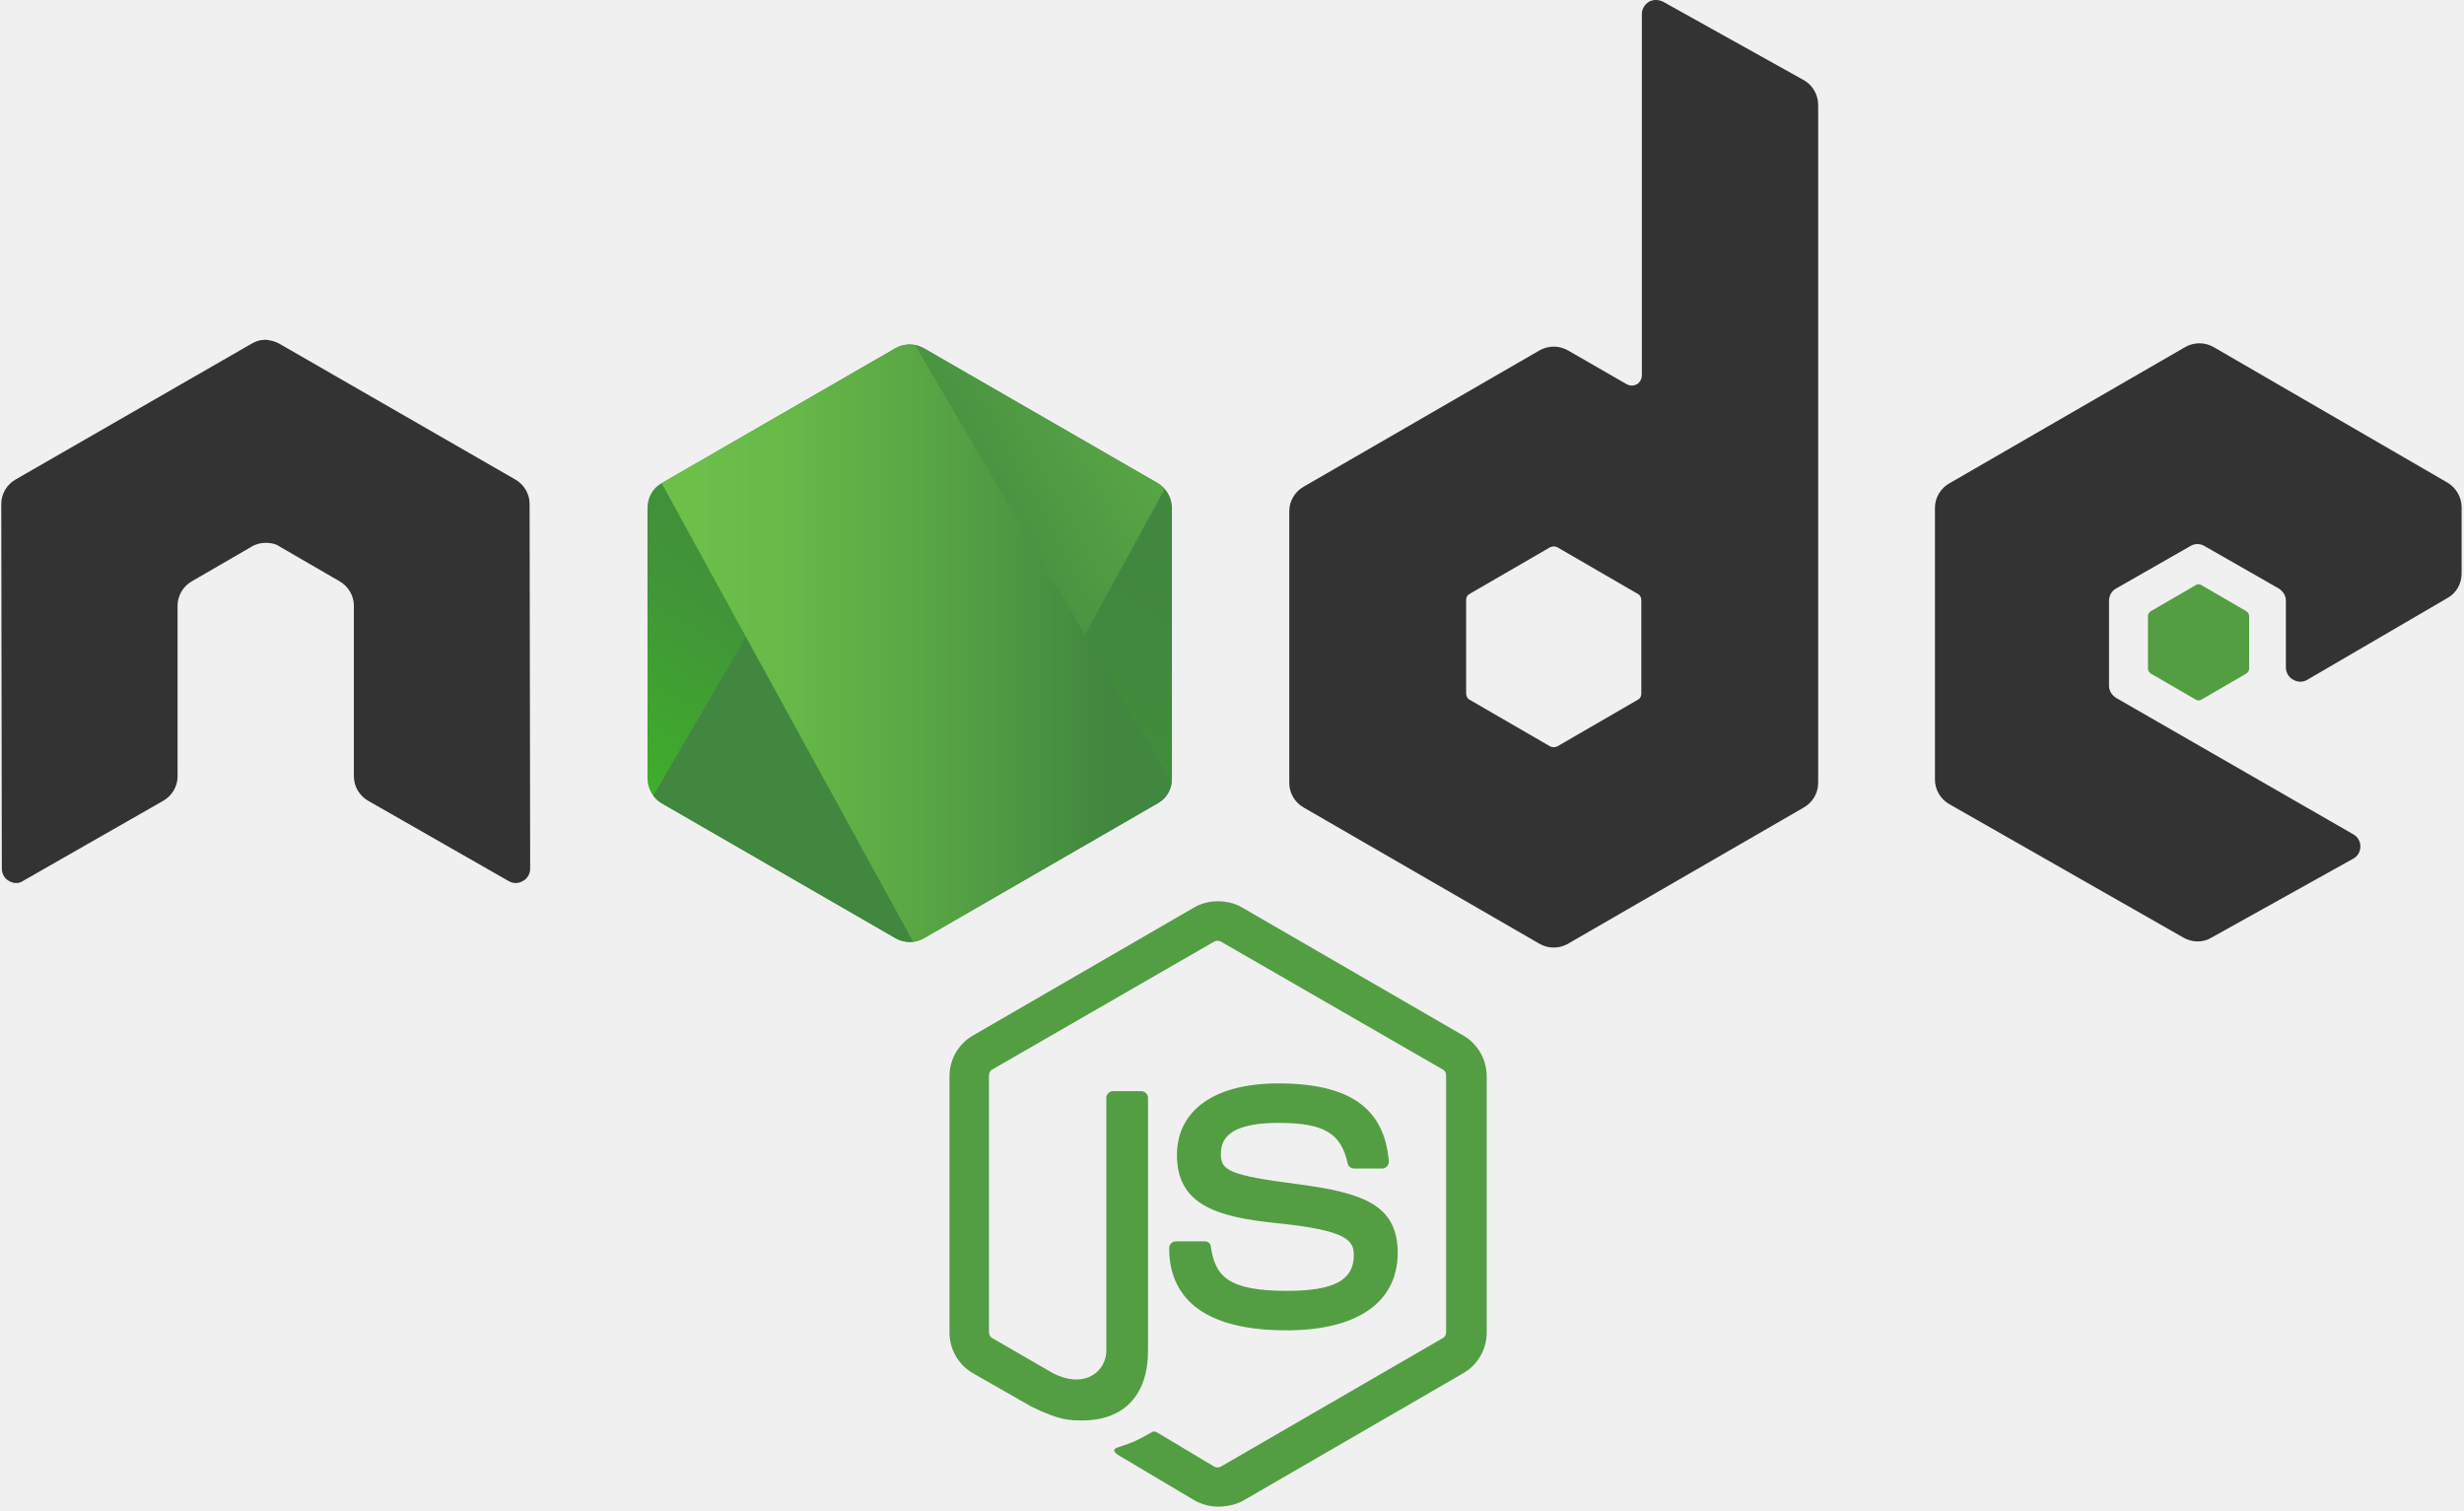
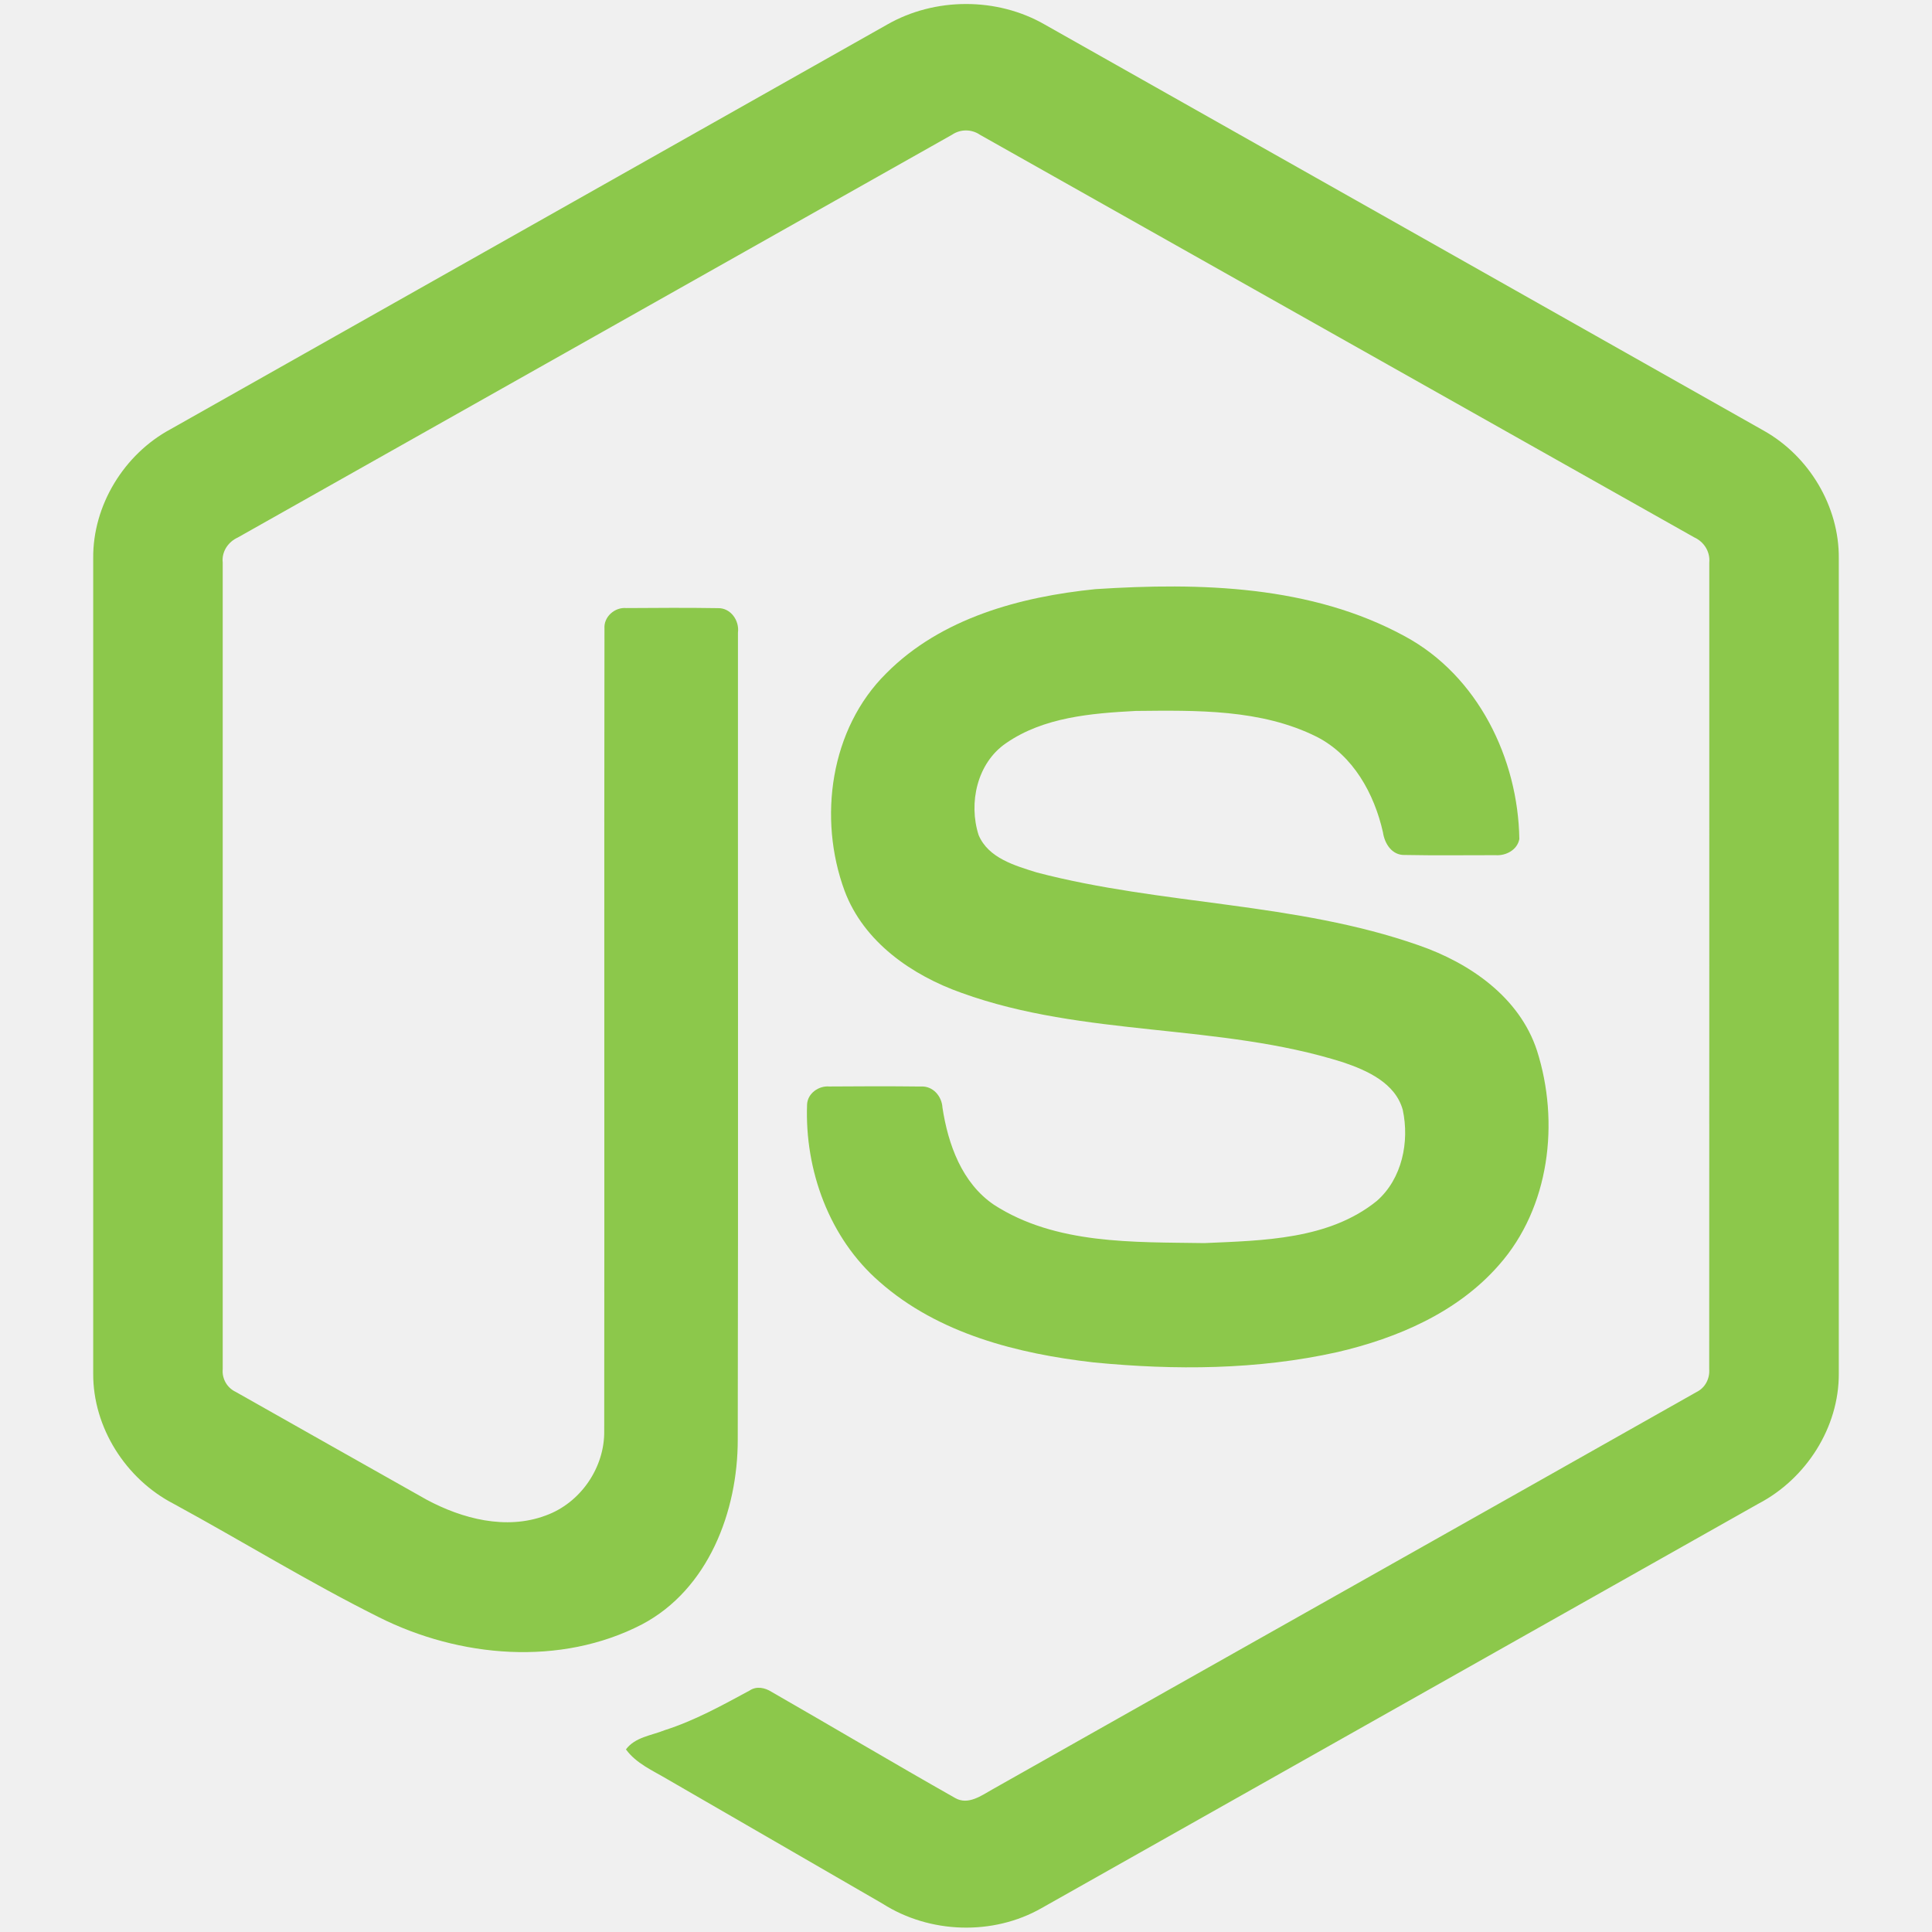
- <svg xmlns="http://www.w3.org/2000/svg" xmlns:xlink="http://www.w3.org/1999/xlink" width="2500" height="1533" preserveAspectRatio="xMidYMid" viewBox="0 0 512 314" id="nodejs">
-   <defs>
-     <linearGradient id="b" x1="68.188%" x2="27.823%" y1="17.487%" y2="89.755%">
-       <stop offset="0%" stop-color="#41873F" />
-       <stop offset="32.88%" stop-color="#418B3D" />
-       <stop offset="63.52%" stop-color="#419637" />
-       <stop offset="93.19%" stop-color="#3FA92D" />
-       <stop offset="100%" stop-color="#3FAE2A" />
-     </linearGradient>
-     <linearGradient id="d" x1="43.277%" x2="159.245%" y1="55.169%" y2="-18.306%">
-       <stop offset="13.76%" stop-color="#41873F" />
-       <stop offset="40.32%" stop-color="#54A044" />
-       <stop offset="71.36%" stop-color="#66B848" />
-       <stop offset="90.81%" stop-color="#6CC04A" />
-     </linearGradient>
-     <linearGradient id="e" x1="-4413.77%" x2="5327.93%" y1="13.43%" y2="13.43%">
-       <stop offset="9.192%" stop-color="#6CC04A" />
-       <stop offset="28.64%" stop-color="#66B848" />
-       <stop offset="59.68%" stop-color="#54A044" />
-       <stop offset="86.24%" stop-color="#41873F" />
-     </linearGradient>
-     <linearGradient id="f" x1="-4.389%" x2="101.499%" y1="49.997%" y2="49.997%">
-       <stop offset="9.192%" stop-color="#6CC04A" />
-       <stop offset="28.64%" stop-color="#66B848" />
-       <stop offset="59.68%" stop-color="#54A044" />
-       <stop offset="86.24%" stop-color="#41873F" />
-     </linearGradient>
-     <linearGradient id="g" x1="-9713.77%" x2="27.93%" y1="36.21%" y2="36.21%">
-       <stop offset="9.192%" stop-color="#6CC04A" />
-       <stop offset="28.64%" stop-color="#66B848" />
-       <stop offset="59.68%" stop-color="#54A044" />
-       <stop offset="86.24%" stop-color="#41873F" />
-     </linearGradient>
-     <linearGradient id="h" x1="-103.861%" x2="100.797%" y1="50.275%" y2="50.275%">
-       <stop offset="9.192%" stop-color="#6CC04A" />
-       <stop offset="28.64%" stop-color="#66B848" />
-       <stop offset="59.68%" stop-color="#54A044" />
-       <stop offset="86.24%" stop-color="#41873F" />
-     </linearGradient>
-     <linearGradient id="i" x1="130.613%" x2="4.393%" y1="-211.069%" y2="201.605%">
-       <stop offset="0%" stop-color="#41873F" />
-       <stop offset="32.88%" stop-color="#418B3D" />
-       <stop offset="63.52%" stop-color="#419637" />
-       <stop offset="93.19%" stop-color="#3FA92D" />
-       <stop offset="100%" stop-color="#3FAE2A" />
-     </linearGradient>
-     <path id="a" d="M57.903 1.85a5.957 5.957 0 0 0-5.894 0L3.352 29.933c-1.85 1.04-2.89 3.005-2.89 5.085v56.286c0 2.08 1.156 4.045 2.89 5.085l48.657 28.085a5.957 5.957 0 0 0 5.894 0l48.658-28.085c1.849-1.04 2.89-3.005 2.89-5.085V35.019c0-2.08-1.157-4.045-2.89-5.085L57.903 1.85z" />
-   </defs>
-   <g fill="none">
-     <path fill="#539E43" d="M253.11 313.094c-1.733 0-3.351-.462-4.854-1.271l-15.371-9.13c-2.312-1.272-1.156-1.734-.462-1.965 3.12-1.04 3.698-1.272 6.934-3.12.347-.232.81-.116 1.156.115l11.789 7.05c.462.231 1.04.231 1.386 0l46.115-26.698c.462-.231.694-.694.694-1.271v-53.28c0-.579-.232-1.04-.694-1.272l-46.115-26.582c-.462-.232-1.04-.232-1.386 0l-46.115 26.582c-.462.231-.694.809-.694 1.271v53.28c0 .463.232 1.04.694 1.272l12.598 7.281c6.819 3.467 11.095-.578 11.095-4.623v-52.587c0-.693.578-1.387 1.387-1.387h5.894c.694 0 1.387.578 1.387 1.387v52.587c0 9.13-4.97 14.447-13.638 14.447-2.658 0-4.738 0-10.633-2.89l-12.135-6.934c-3.005-1.733-4.854-4.97-4.854-8.437v-53.28c0-3.467 1.849-6.704 4.854-8.437l46.114-26.698c2.89-1.618 6.82-1.618 9.709 0l46.114 26.698c3.005 1.733 4.855 4.97 4.855 8.437v53.28c0 3.467-1.85 6.704-4.855 8.437l-46.114 26.698c-1.503.694-3.236 1.04-4.854 1.04zm14.216-36.637c-20.225 0-24.386-9.246-24.386-17.105 0-.694.578-1.387 1.387-1.387h6.01c.693 0 1.271.462 1.271 1.156.925 6.125 3.583 9.13 15.834 9.13 9.708 0 13.87-2.196 13.87-7.397 0-3.005-1.157-5.2-16.297-6.703-12.598-1.272-20.457-4.045-20.457-14.1 0-9.362 7.86-14.91 21.035-14.91 14.793 0 22.075 5.086 23 16.18 0 .348-.116.694-.347 1.041-.232.231-.578.462-.925.462h-6.01c-.578 0-1.156-.462-1.271-1.04-1.387-6.356-4.97-8.437-14.447-8.437-10.633 0-11.905 3.699-11.905 6.472 0 3.352 1.503 4.392 15.834 6.241 14.216 1.85 20.92 4.508 20.92 14.447-.116 10.171-8.437 15.95-23.116 15.95z" />
-     <path fill="#333" d="M110.028 104.712c0-2.08-1.156-4.046-3.005-5.086l-49.004-28.2c-.81-.463-1.734-.694-2.658-.81h-.463c-.924 0-1.849.347-2.658.81l-49.004 28.2c-1.85 1.04-3.005 3.005-3.005 5.086l.116 75.817c0 1.04.578 2.08 1.502 2.543.925.578 2.08.578 2.89 0l29.125-16.643c1.849-1.04 3.005-3.005 3.005-5.085v-35.482c0-2.08 1.155-4.045 3.005-5.085l12.366-7.166c.925-.578 1.965-.81 3.005-.81 1.04 0 2.08.232 2.89.81l12.366 7.166c1.85 1.04 3.005 3.004 3.005 5.085v35.482c0 2.08 1.156 4.045 3.005 5.085l29.125 16.643c.925.578 2.08.578 3.005 0 .925-.463 1.503-1.503 1.503-2.543l-.116-75.817zM345.571.347c-.924-.463-2.08-.463-2.89 0-.924.578-1.502 1.502-1.502 2.542v75.125c0 .693-.346 1.386-1.04 1.849-.693.346-1.387.346-2.08 0l-12.251-7.05a5.957 5.957 0 0 0-5.895 0l-49.004 28.316c-1.849 1.04-3.005 3.005-3.005 5.085v56.516c0 2.08 1.156 4.046 3.005 5.086l49.004 28.316a5.957 5.957 0 0 0 5.895 0l49.004-28.316c1.849-1.04 3.005-3.005 3.005-5.086V21.844c0-2.196-1.156-4.16-3.005-5.201L345.572.347zm-4.507 143.776c0 .578-.231 1.04-.694 1.271l-16.758 9.708a1.714 1.714 0 0 1-1.503 0l-16.758-9.708c-.463-.231-.694-.809-.694-1.271v-19.417c0-.578.231-1.04.694-1.271l16.758-9.709a1.714 1.714 0 0 1 1.503 0l16.758 9.709c.463.23.694.809.694 1.271v19.417zM508.648 124.244c1.85-1.04 2.89-3.005 2.89-5.086v-13.753c0-2.08-1.156-4.045-2.89-5.085l-48.657-28.2a5.957 5.957 0 0 0-5.894 0l-49.004 28.315c-1.85 1.04-3.005 3.005-3.005 5.086v56.516c0 2.08 1.155 4.045 3.005 5.085l48.657 27.738c1.85 1.04 4.045 1.04 5.779 0L489 178.45c.925-.463 1.503-1.503 1.503-2.543 0-1.04-.578-2.08-1.503-2.543l-49.235-28.316c-.924-.577-1.502-1.502-1.502-2.542v-17.683c0-1.04.578-2.08 1.502-2.543l15.372-8.784a2.821 2.821 0 0 1 3.005 0l15.371 8.784c.925.578 1.503 1.502 1.503 2.543v13.869c0 1.04.578 2.08 1.502 2.542.925.578 2.08.578 3.005 0l29.125-16.99z" />
-     <path fill="#539E43" d="M456.293 121.586a1.05 1.05 0 0 1 1.155 0l9.362 5.432c.347.23.578.577.578 1.04v10.864c0 .462-.231.809-.578 1.04l-9.362 5.432a1.05 1.05 0 0 1-1.155 0l-9.362-5.432c-.347-.231-.578-.578-.578-1.04v-10.864c0-.463.231-.81.578-1.04l9.362-5.432z" />
-     <g transform="translate(134.068 70.501)">
-       <mask id="c" fill="#fff">
-         <use xlink:href="#a" />
-       </mask>
-       <use xlink:href="#a" fill="url(#b)" />
-       <g mask="url(#c)">
-         <path d="M51.893 1.85L3.121 29.933C1.27 30.974 0 32.94 0 35.02v56.286c0 1.387.578 2.658 1.502 3.698L56.285 1.156c-1.387-.231-3.005-.116-4.392.693zM56.632 125.053c.462-.116.925-.347 1.387-.578l48.773-28.085c1.85-1.04 3.005-3.005 3.005-5.085V35.019c0-1.502-.694-3.005-1.734-4.045l-51.43 94.079z" />
-         <path fill="url(#d)" d="M106.676 29.934L57.788 1.85a8.025 8.025 0 0 0-1.503-.578L1.502 95.12a6.082 6.082 0 0 0 1.619 1.387l48.888 28.085c1.387.809 3.005 1.04 4.507.577l51.432-94.078c-.347-.462-.81-.81-1.272-1.156z" />
-       </g>
-       <g mask="url(#c)">
-         <path d="M109.797 91.305V35.019c0-2.08-1.271-4.045-3.12-5.085L57.786 1.85a5.106 5.106 0 0 0-1.848-.693l53.511 91.42c.231-.347.347-.809.347-1.271zM3.12 29.934C1.272 30.974 0 32.94 0 35.02v56.286c0 2.08 1.387 4.045 3.12 5.085l48.889 28.085c1.156.693 2.427.925 3.814.693L3.467 29.818l-.346.116z" />
-         <path fill="url(#e)" fill-rule="evenodd" d="M50.391.809l-.693.347h.924l-.231-.347z" transform="translate(0 -9.246)" />
-         <path fill="url(#f)" fill-rule="evenodd" d="M106.792 105.636c1.387-.809 2.427-2.196 2.89-3.698L56.053 10.402c-1.387-.231-2.89-.116-4.16.693L3.351 39.065l52.355 95.465a8.057 8.057 0 0 0 2.196-.693l48.889-28.2z" transform="translate(0 -9.246)" />
-         <path fill="url(#g)" fill-rule="evenodd" d="M111.3 104.712l-.347-.578v.809l.346-.231z" transform="translate(0 -9.246)" />
-         <path fill="url(#h)" fill-rule="evenodd" d="M106.792 105.636l-48.773 28.085a6.973 6.973 0 0 1-2.196.693l.925 1.734 54.089-31.32v-.694l-1.387-2.312c-.231 1.618-1.271 3.005-2.658 3.814z" transform="translate(0 -9.246)" />
-         <path fill="url(#i)" fill-rule="evenodd" d="M106.792 105.636l-48.773 28.085a6.973 6.973 0 0 1-2.196.693l.925 1.734 54.089-31.32v-.694l-1.387-2.312c-.231 1.618-1.271 3.005-2.658 3.814z" transform="translate(0 -9.246)" />
-       </g>
-     </g>
+ <svg xmlns="http://www.w3.org/2000/svg" width="800px" height="800px" viewBox="-13 0 282 282" preserveAspectRatio="xMinYMin meet">
+   <g fill="#8CC84B">
+     <path d="M116.504 3.58c6.962-3.985 16.03-4.003 22.986 0 34.995 19.774 70.001 39.517 104.99 59.303 6.581 3.707 10.983 11.031 10.916 18.614v118.968c.049 7.897-4.788 15.396-11.731 19.019-34.88 19.665-69.742 39.354-104.616 59.019-7.106 4.063-16.356 3.75-23.24-.646-10.457-6.062-20.932-12.094-31.39-18.15-2.137-1.274-4.546-2.288-6.055-4.36 1.334-1.798 3.719-2.022 5.657-2.807 4.365-1.388 8.374-3.616 12.384-5.778 1.014-.694 2.252-.428 3.224.193 8.942 5.127 17.805 10.403 26.777 15.481 1.914 1.105 3.852-.362 5.488-1.274 34.228-19.345 68.498-38.617 102.72-57.968 1.268-.61 1.969-1.956 1.866-3.345.024-39.245.006-78.497.012-117.742.145-1.576-.767-3.025-2.192-3.67-34.759-19.575-69.5-39.18-104.253-58.76a3.621 3.621 0 0 0-4.094-.006C91.2 39.257 56.465 58.88 21.712 78.454c-1.42.646-2.373 2.071-2.204 3.653.006 39.245 0 78.497 0 117.748a3.329 3.329 0 0 0 1.89 3.303c9.274 5.259 18.56 10.481 27.84 15.722 5.228 2.814 11.647 4.486 17.407 2.33 5.083-1.823 8.646-7.01 8.549-12.407.048-39.016-.024-78.038.036-117.048-.127-1.732 1.516-3.163 3.2-3 4.456-.03 8.918-.06 13.374.012 1.86-.042 3.14 1.823 2.91 3.568-.018 39.263.048 78.527-.03 117.79.012 10.464-4.287 21.85-13.966 26.97-11.924 6.177-26.662 4.867-38.442-1.056-10.198-5.09-19.93-11.097-29.947-16.55C5.368 215.886.555 208.357.604 200.466V81.497c-.073-7.74 4.504-15.197 11.29-18.85C46.768 42.966 81.636 23.27 116.504 3.58z" />
+     <path d="M146.928 85.99c15.21-.979 31.493-.58 45.18 6.913 10.597 5.742 16.472 17.793 16.659 29.566-.296 1.588-1.956 2.464-3.472 2.355-4.413-.006-8.827.06-13.24-.03-1.872.072-2.96-1.654-3.195-3.309-1.268-5.633-4.34-11.212-9.642-13.929-8.139-4.075-17.576-3.87-26.451-3.785-6.479.344-13.446.905-18.935 4.715-4.214 2.886-5.494 8.712-3.99 13.404 1.418 3.369 5.307 4.456 8.489 5.458 18.33 4.794 37.754 4.317 55.734 10.626 7.444 2.572 14.726 7.572 17.274 15.366 3.333 10.446 1.872 22.932-5.56 31.318-6.027 6.901-14.805 10.657-23.56 12.697-11.647 2.597-23.734 2.663-35.562 1.51-11.122-1.268-22.696-4.19-31.282-11.768-7.342-6.375-10.928-16.308-10.572-25.895.085-1.619 1.697-2.748 3.248-2.615 4.444-.036 8.888-.048 13.332.006 1.775-.127 3.091 1.407 3.182 3.08.82 5.367 2.837 11 7.517 14.182 9.032 5.827 20.365 5.428 30.707 5.591 8.568-.38 18.186-.495 25.178-6.158 3.689-3.23 4.782-8.634 3.785-13.283-1.08-3.925-5.186-5.754-8.712-6.95-18.095-5.724-37.736-3.647-55.656-10.12-7.275-2.571-14.31-7.432-17.105-14.906-3.9-10.578-2.113-23.662 6.098-31.765 8.006-8.06 19.563-11.164 30.551-12.275z" />
  </g>
</svg>
